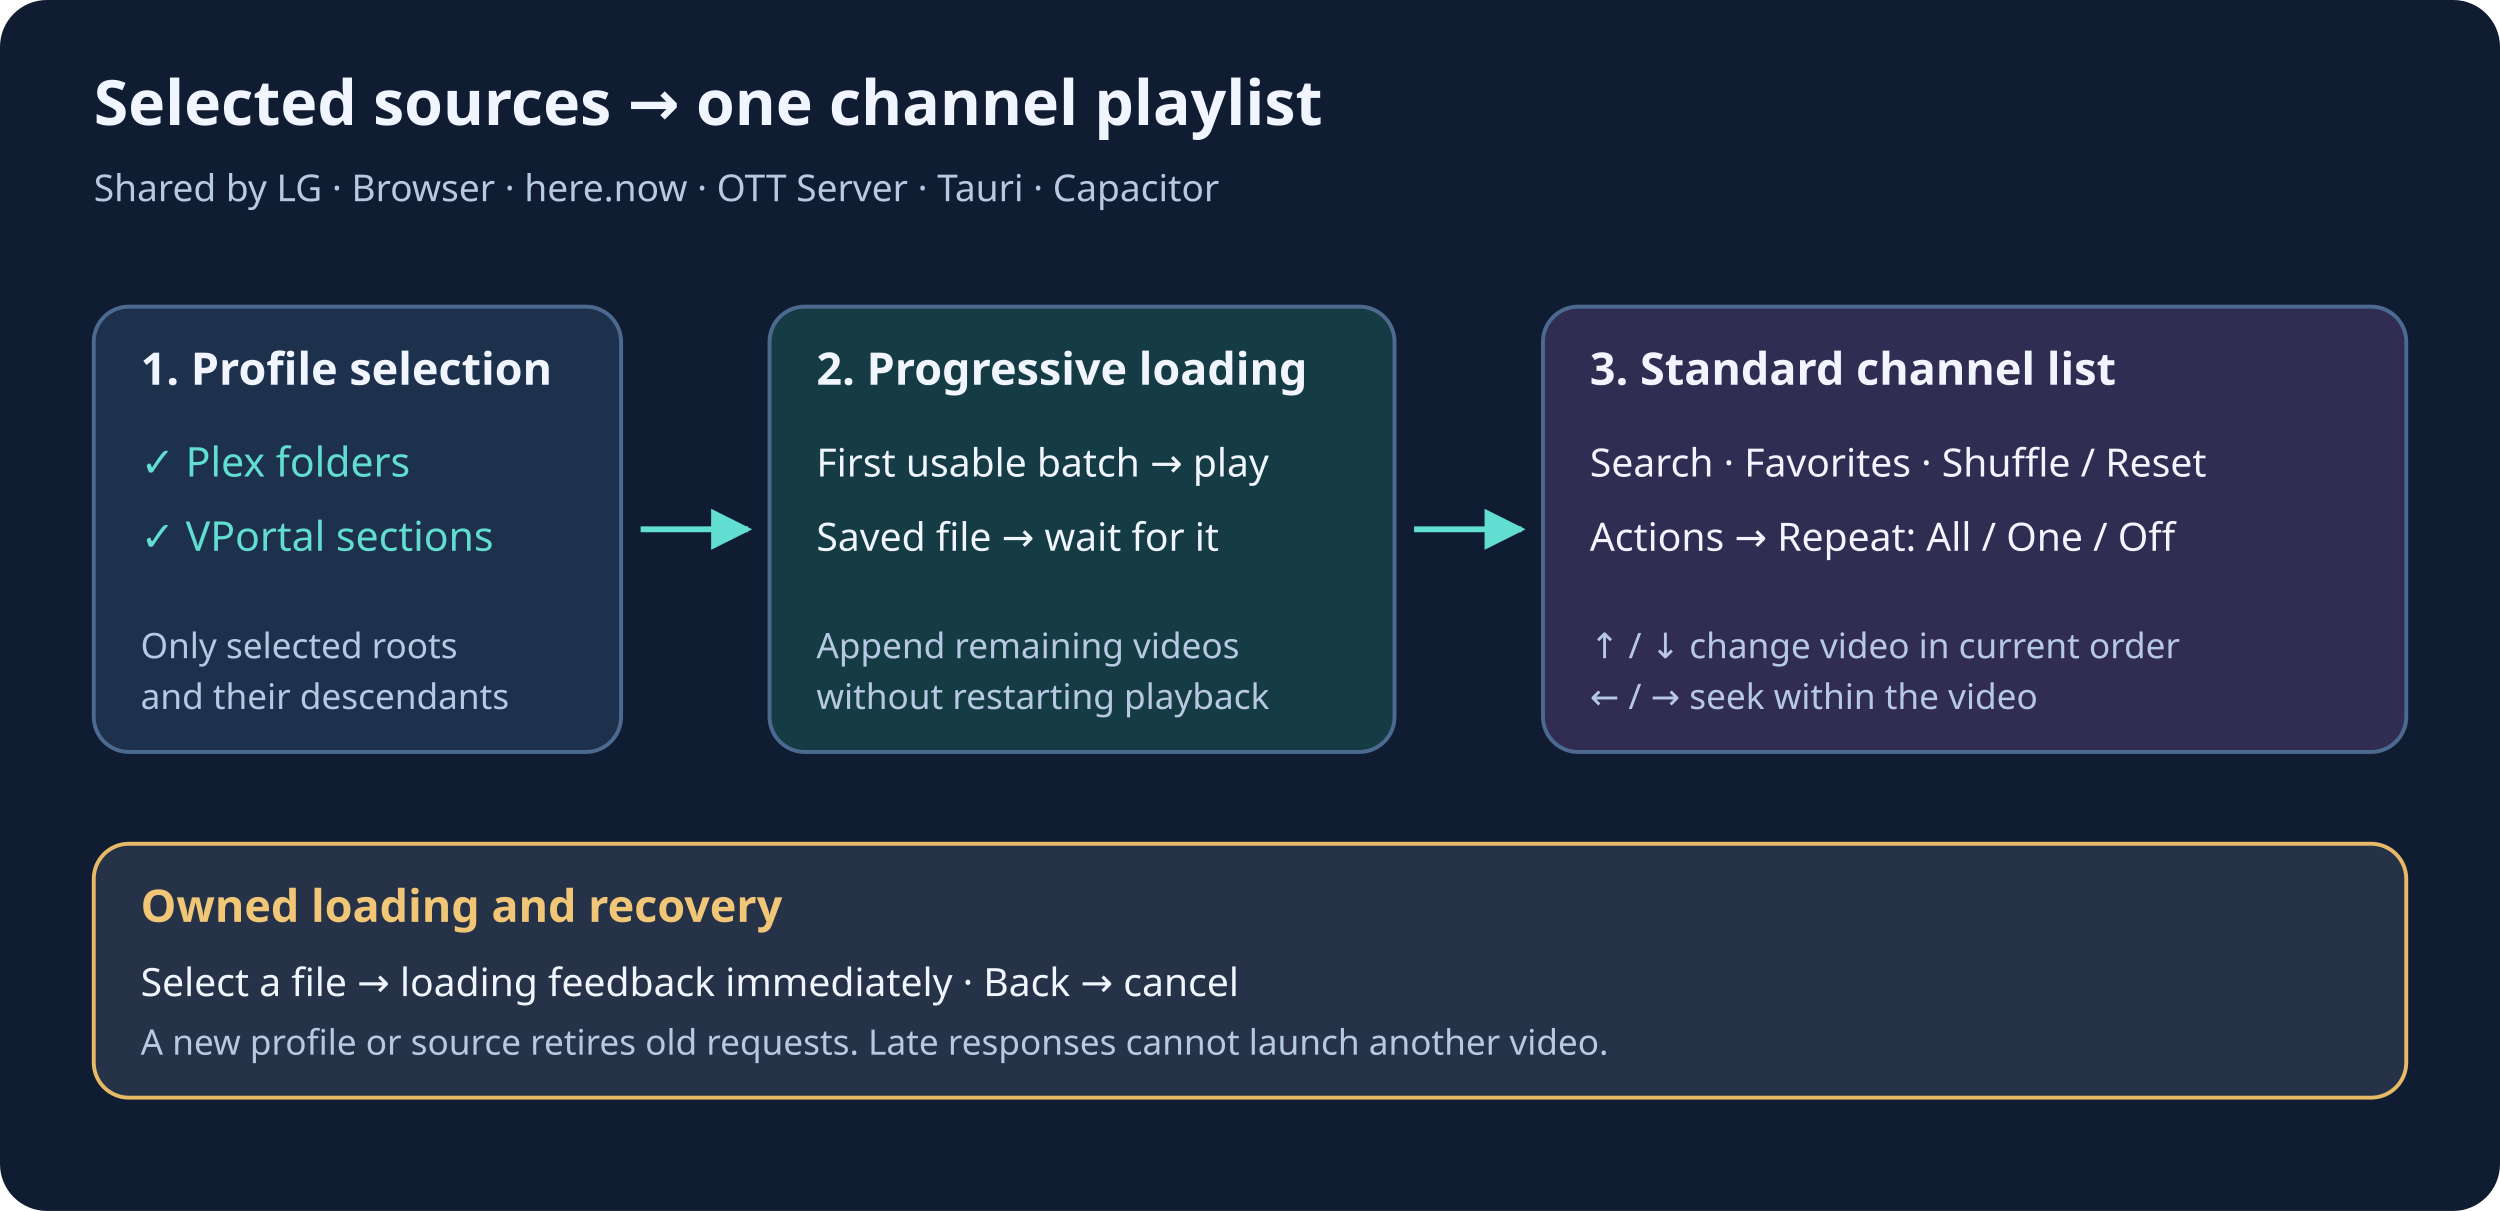
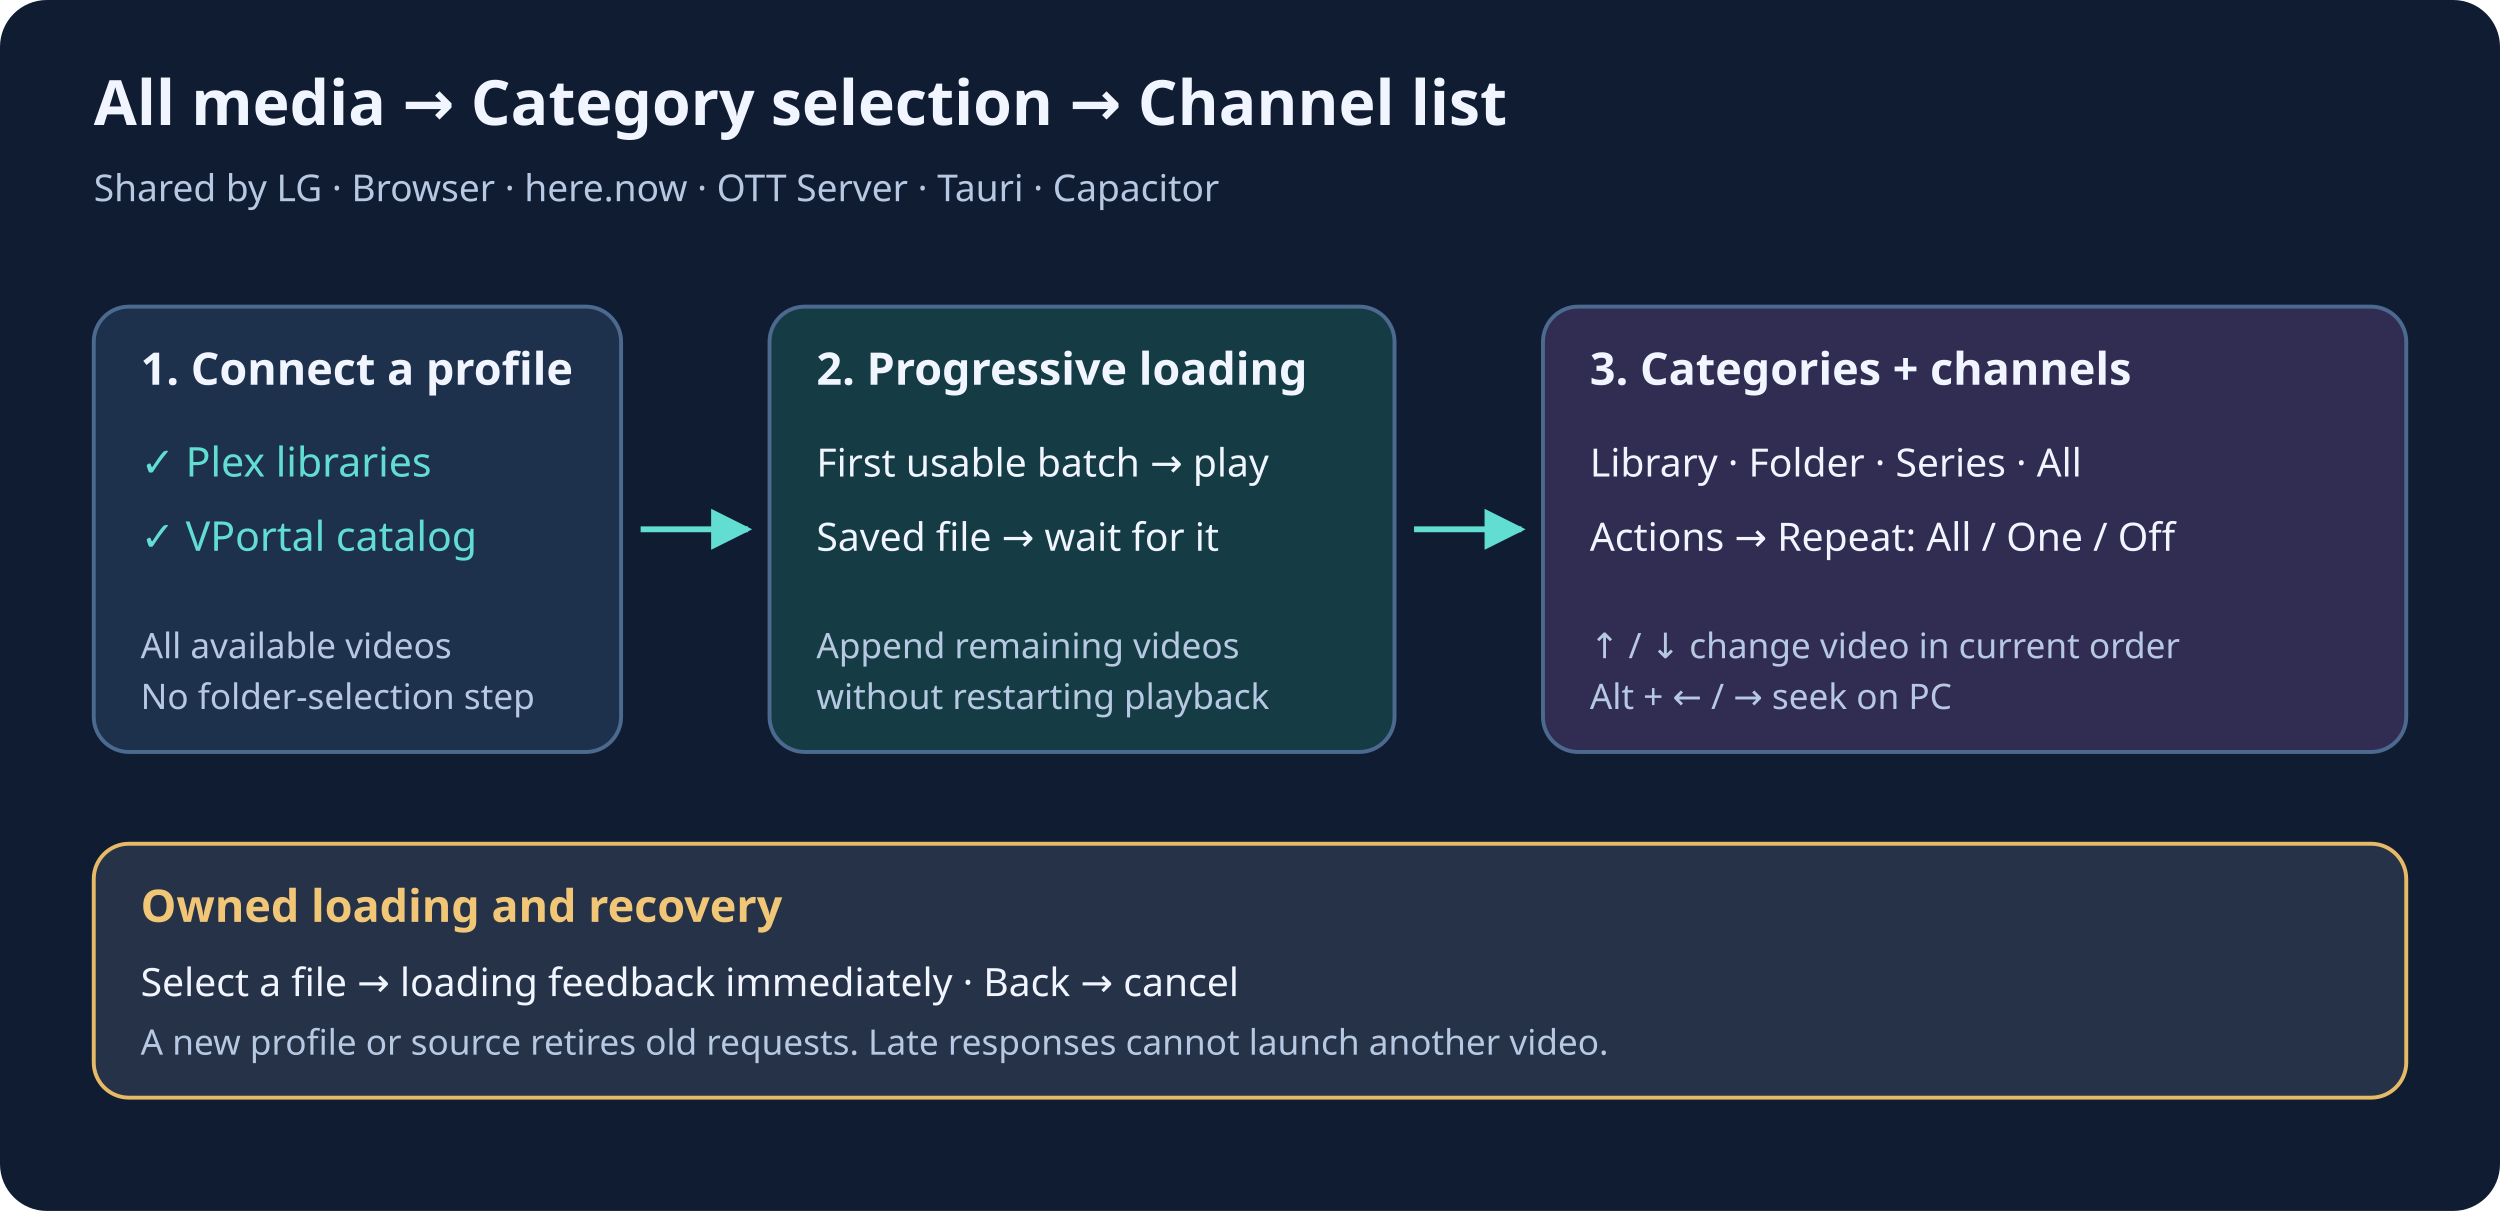
<svg xmlns="http://www.w3.org/2000/svg" aria-labelledby="title desc" height="620" role="img" viewBox="0 0 1280 620" width="1280">
  <defs>
    <marker id="arrow" markerHeight="7" markerWidth="7" orient="auto-start-reverse" refX="9" refY="5" viewBox="0 0 10 10">
      <path d="M0 0L10 5L0 10" fill="#62ddd2" />
    </marker>
  </defs>
  <rect fill="#101c31" height="620" rx="24" width="1280" />
  <g fill="#f0f5ff" font-family="system-ui, sans-serif">
    <text font-size="32" font-weight="700" x="48" y="64">
-             Selected sources → one channel playlist
+             All media → Category selection → Channel list
        </text>
    <text fill="#b7c9e2" font-size="19" x="48" y="103">
            Shared by LG · Browser · here.now · OTT Server · Tauri · Capacitor
        </text>
    <g stroke="#4c6a90" stroke-width="2">
      <rect fill="#1d304c" height="228" rx="18" width="270" x="48" y="157" />
      <rect fill="#153c45" height="228" rx="18" width="320" x="394" y="157" />
      <rect fill="#302c52" height="228" rx="18" width="442" x="790" y="157" />
    </g>
    <text font-size="23" font-weight="700" x="72" y="197">
-             1. Profile selection
+             1. Connect a profile
        </text>
-     <text fill="#62ddd2" font-size="21" x="72" y="244">✓ Plex folders</text>
+     <text fill="#62ddd2" font-size="21" x="72" y="244">✓ Plex libraries</text>
    <text fill="#62ddd2" font-size="21" x="72" y="282">
-             ✓ VPortal sections
+             ✓ VPortal catalog
        </text>
    <text fill="#b7c9e2" font-size="18" x="72" y="337">
-             Only selected roots
+             All available videos
        </text>
    <text fill="#b7c9e2" font-size="18" x="72" y="363">
-             and their descendants
+             No folder-selection step
        </text>
    <text font-size="23" font-weight="700" x="418" y="197">
            2. Progressive loading
        </text>
    <text font-size="20" x="418" y="244">First usable batch → play</text>
    <text font-size="20" x="418" y="282">Saved file → wait for it</text>
    <text fill="#b7c9e2" font-size="18" x="418" y="337">
            Append remaining videos
        </text>
    <text fill="#b7c9e2" font-size="18" x="418" y="363">
            without restarting playback
        </text>
    <text font-size="23" font-weight="700" x="814" y="197">
-             3. Standard channel list
+             3. Categories + channels
        </text>
    <text font-size="20" x="814" y="244">
-             Search · Favorites · Shuffle / Reset
+             Library · Folder · Series · All
        </text>
    <text font-size="20" x="814" y="282">
            Actions → Repeat: All / One / Off
        </text>
    <text fill="#b7c9e2" font-size="18" x="814" y="337">
            ↑ / ↓ change video in current order
        </text>
    <text fill="#b7c9e2" font-size="18" x="814" y="363">
-             ← / → seek within the video
+             Alt + ← / → seek on PC
        </text>
    <g fill="none" marker-end="url(#arrow)" stroke="#62ddd2" stroke-width="3">
      <path d="M328 271H383" />
      <path d="M724 271H779" />
    </g>
    <rect fill="#263247" height="130" rx="18" stroke="#e7ba68" stroke-width="2" width="1184" x="48" y="432" />
    <text fill="#f1c777" font-size="23" font-weight="700" x="72" y="472">
            Owned loading and recovery
        </text>
    <text font-size="20" x="72" y="510">
            Select a file → loading feedback immediately · Back → cancel
        </text>
    <text fill="#b7c9e2" font-size="18" x="72" y="540">
            A new profile or source retires old requests. Late responses cannot
            launch another video.
        </text>
  </g>
</svg>
